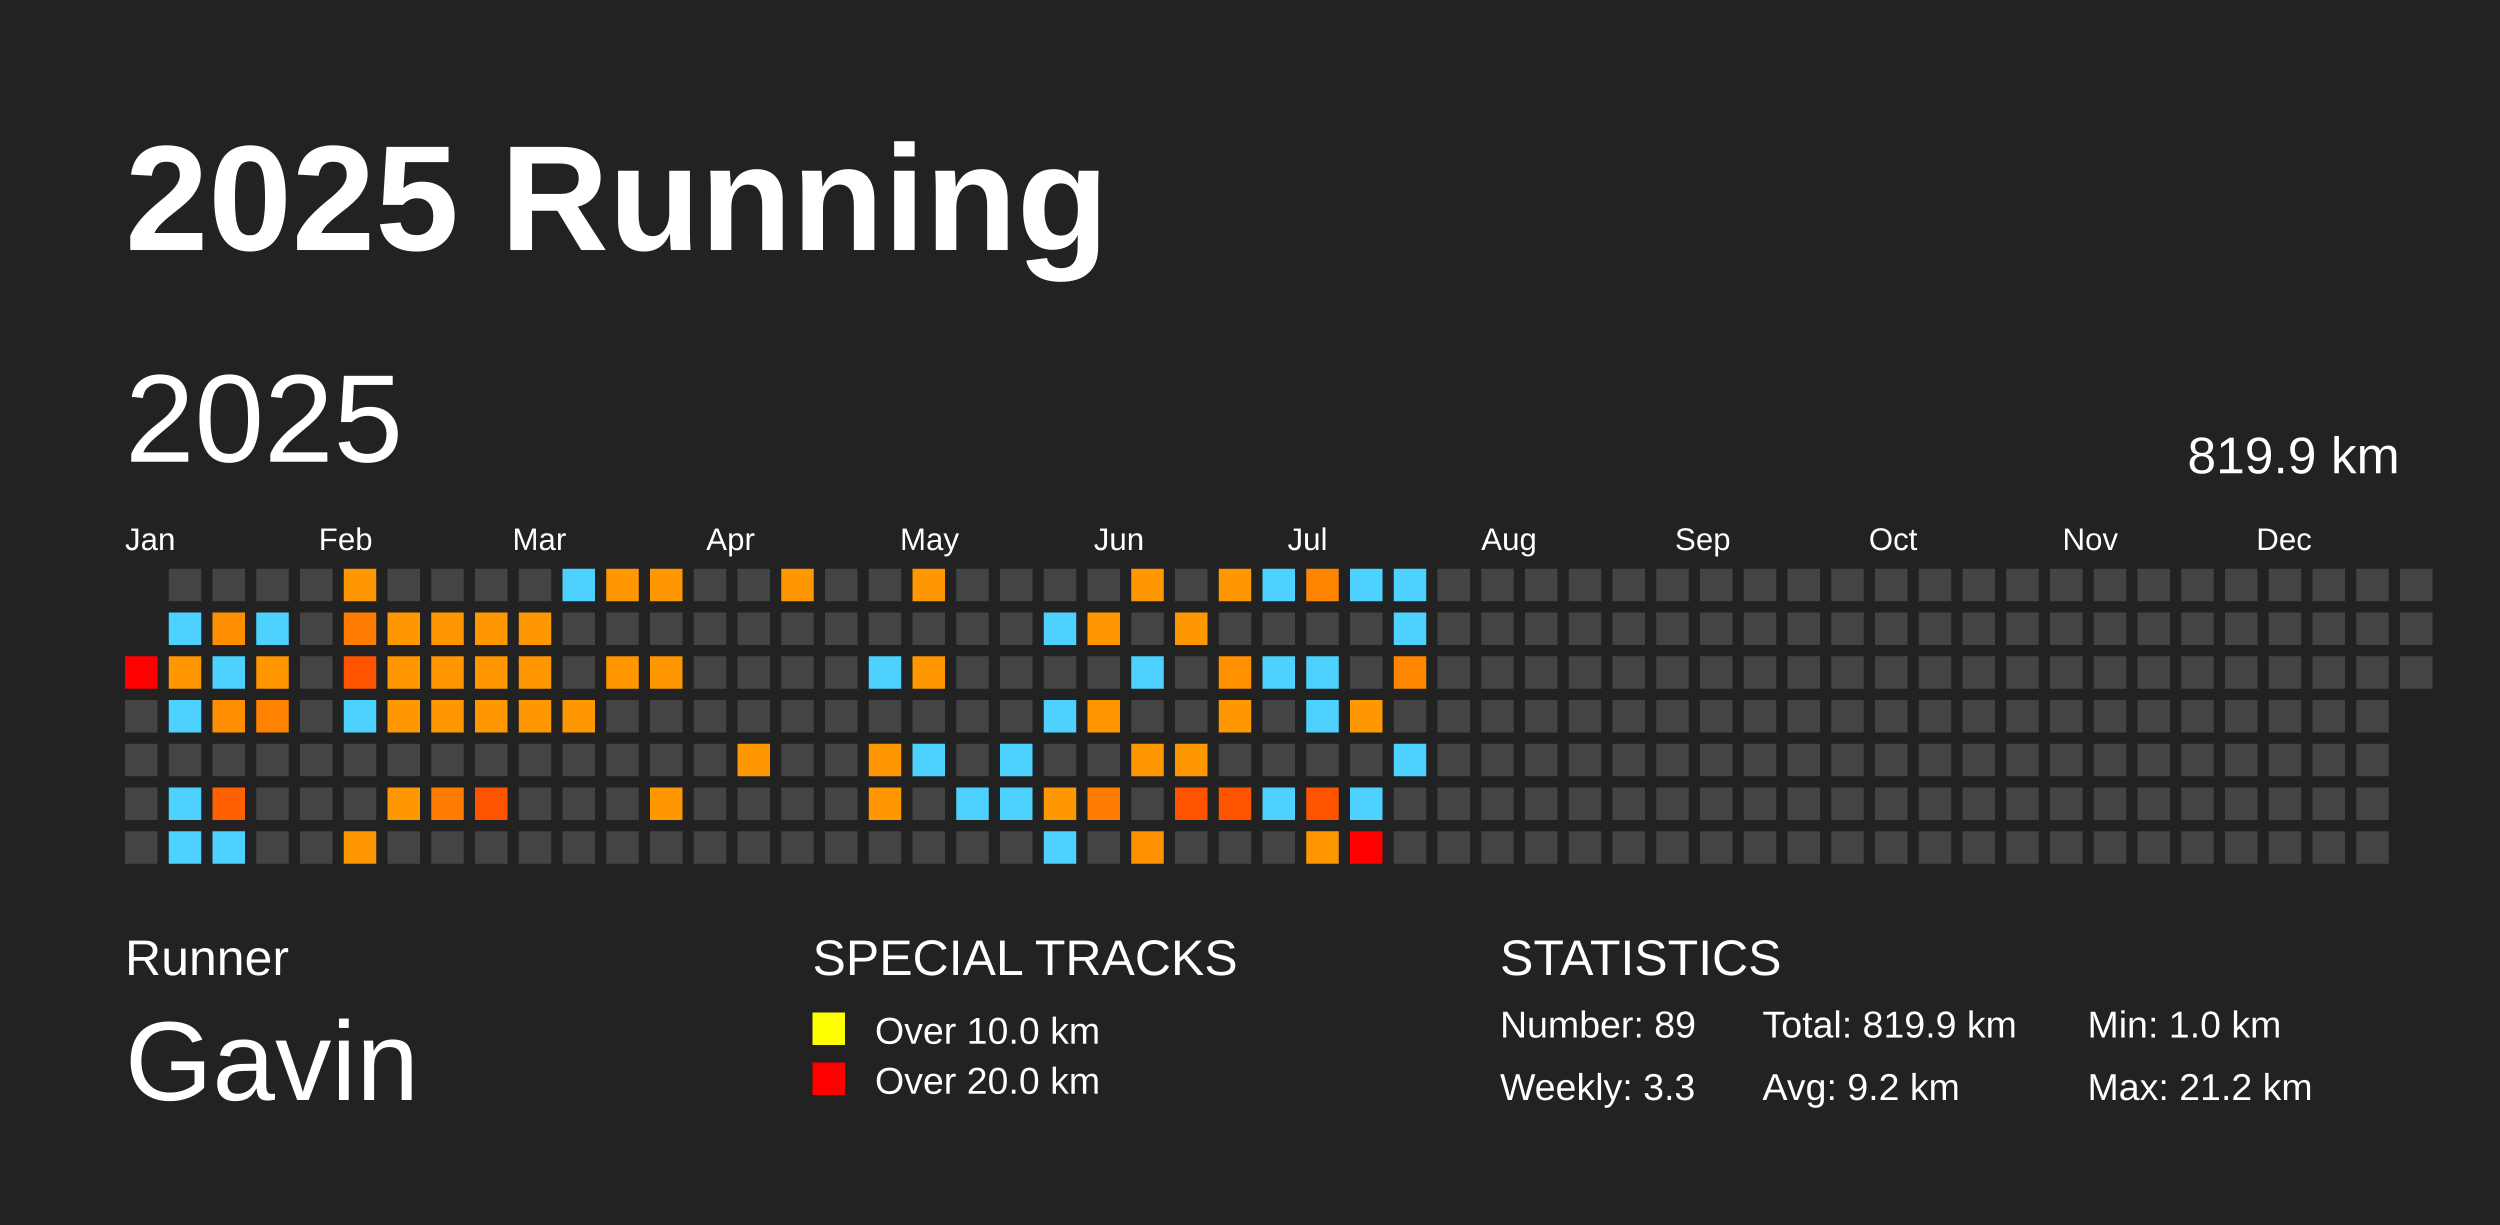
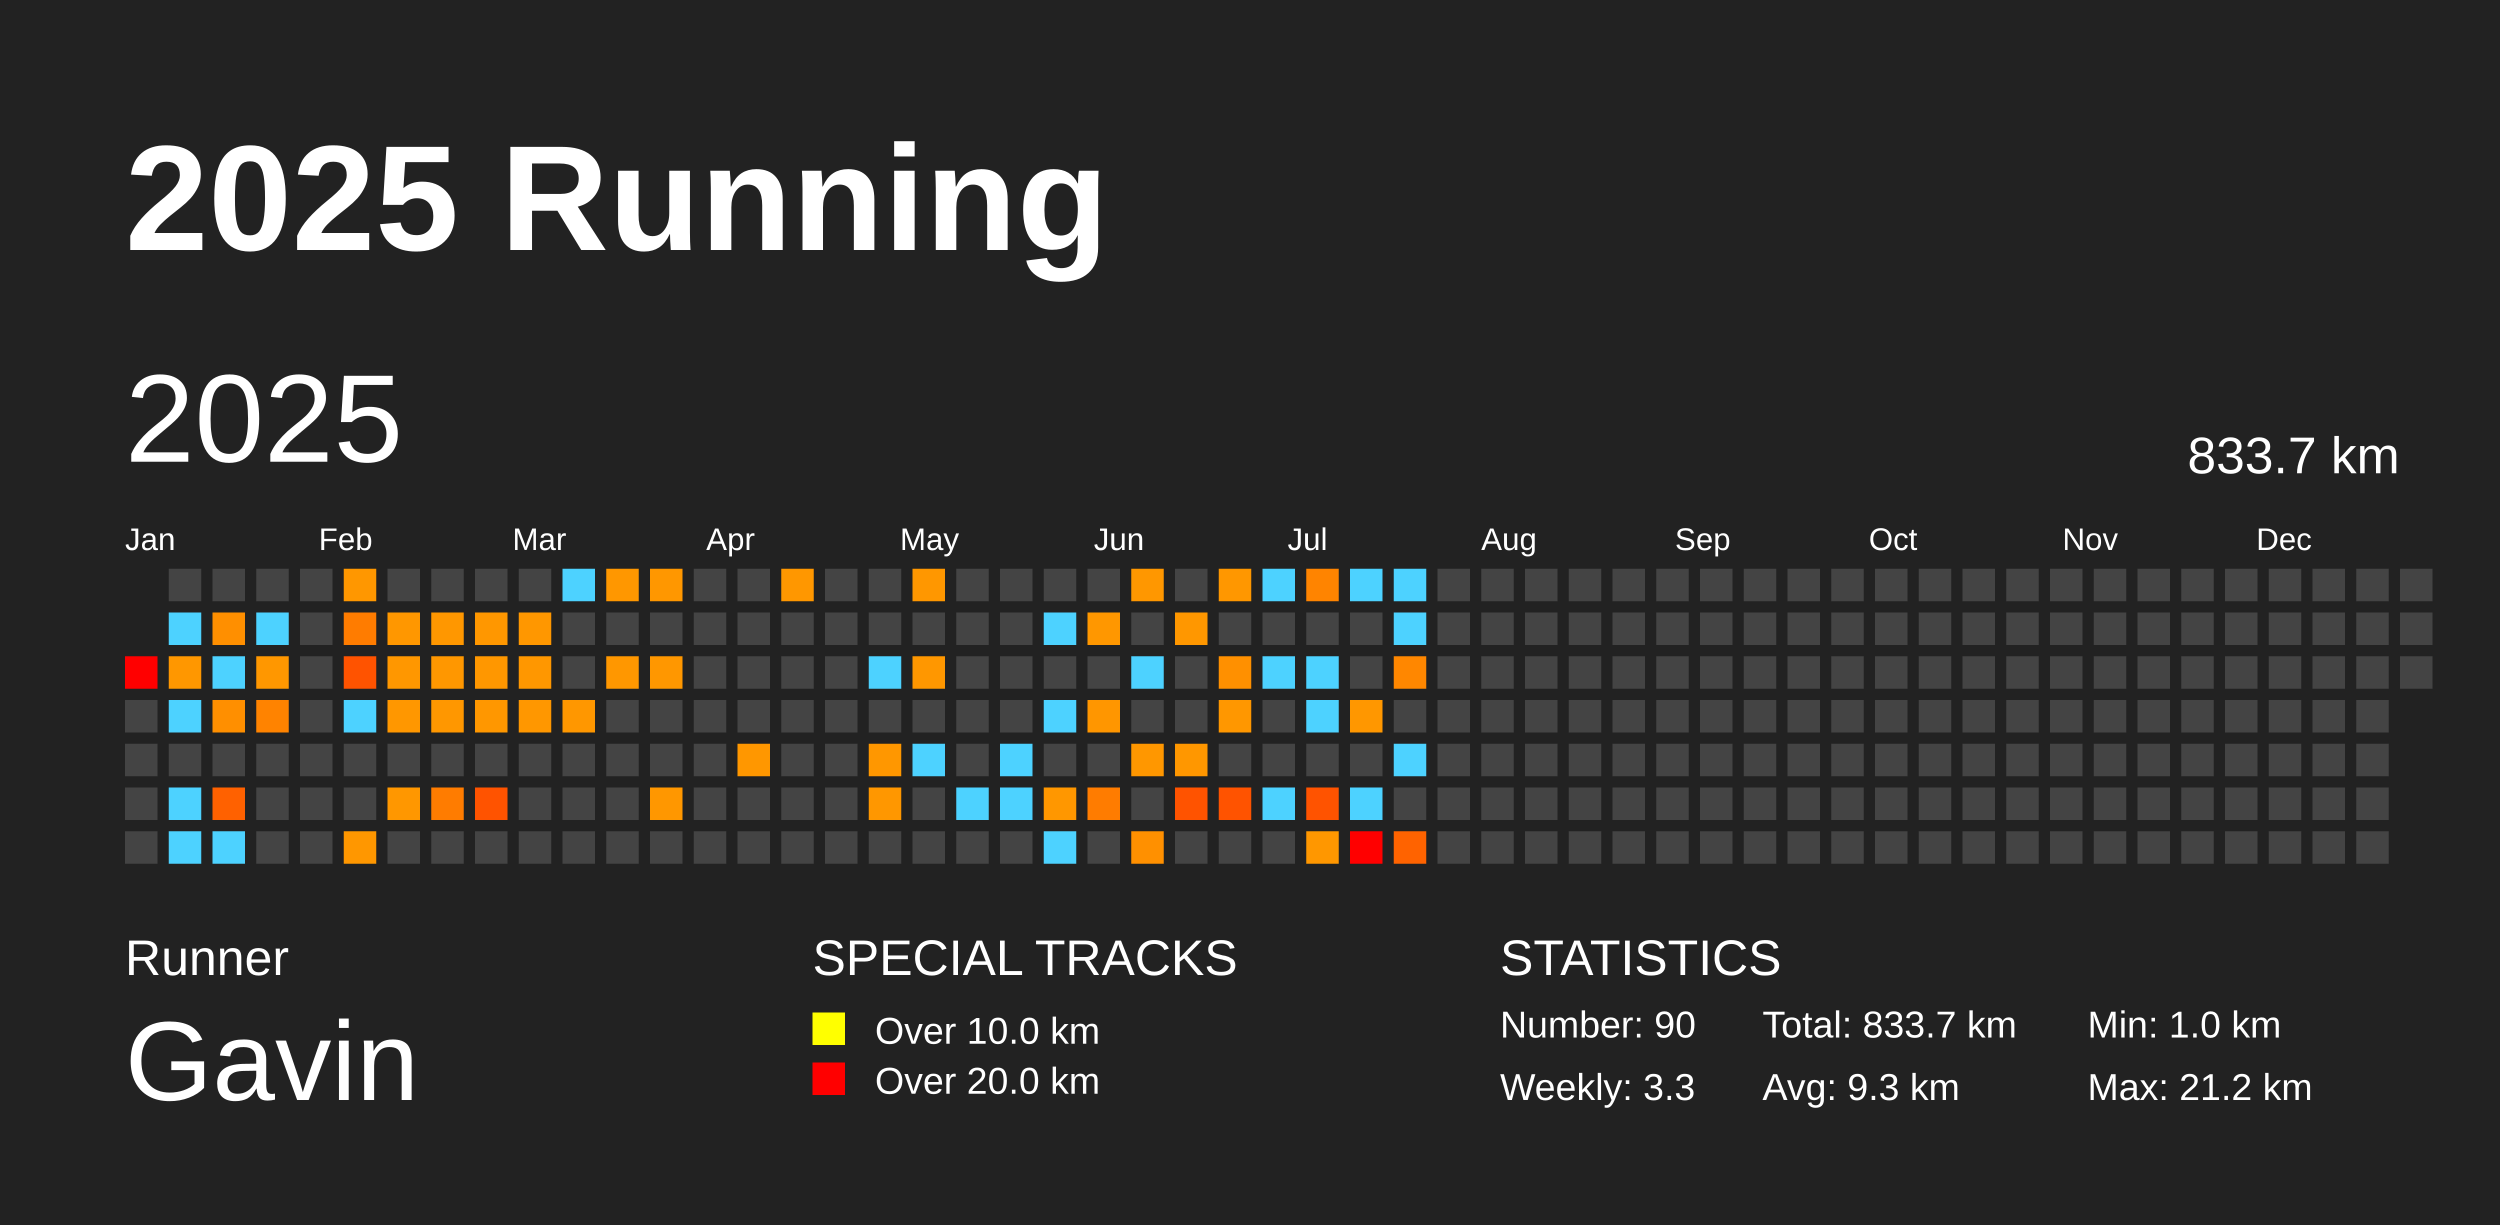
<svg xmlns="http://www.w3.org/2000/svg" baseProfile="full" height="98mm" version="1.1" viewBox="0,0,200,98" width="200mm">
  <defs />
  <rect fill="#222222" height="98" width="200" x="0" y="0" />
  <text fill="#FFFFFF" style="font-size:12px; font-family:Arial; font-weight:bold;" x="10" y="20">2025 Running</text>
  <text fill="#FFFFFF" style="font-size:4px; font-family:Arial" x="10" y="78">Runner</text>
  <text fill="#FFFFFF" style="font-size:9px; font-family:Arial" x="10" y="88">Gavin</text>
  <text fill="#FFFFFF" style="font-size:4px; font-family:Arial" x="65" y="78">SPECIAL TRACKS</text>
  <rect fill="yellow" height="2.6" width="2.6" x="65" y="81" />
  <text fill="#FFFFFF" style="font-size:3px; font-family:Arial" x="70" y="83.5">Over 10.0 km</text>
  <rect fill="red" height="2.6" width="2.6" x="65" y="85" />
  <text fill="#FFFFFF" style="font-size:3px; font-family:Arial" x="70" y="87.5">Over 20.0 km</text>
  <text fill="#FFFFFF" style="font-size:4px; font-family:Arial" x="120" y="78">STATISTICS</text>
-   <text fill="#FFFFFF" style="font-size:3px; font-family:Arial" x="120" y="83">Number: 89</text>
+   <text fill="#FFFFFF" style="font-size:3px; font-family:Arial" x="120" y="83">Number: 90</text>
  <text fill="#FFFFFF" style="font-size:3px; font-family:Arial" x="120" y="88">Weekly: 3.3</text>
-   <text fill="#FFFFFF" style="font-size:3px; font-family:Arial" x="141" y="83">Total: 819.9 km</text>
-   <text fill="#FFFFFF" style="font-size:3px; font-family:Arial" x="141" y="88">Avg: 9.2 km</text>
+   <text fill="#FFFFFF" style="font-size:3px; font-family:Arial" x="141" y="83">Total: 833.7 km</text>
+   <text fill="#FFFFFF" style="font-size:3px; font-family:Arial" x="141" y="88">Avg: 9.3 km</text>
  <text fill="#FFFFFF" style="font-size:3px; font-family:Arial" x="167" y="83">Min: 1.0 km</text>
  <text fill="#FFFFFF" style="font-size:3px; font-family:Arial" x="167" y="88">Max: 21.2 km</text>
  <text dominant-baseline="hanging" fill="#FFFFFF" style="font-size:10.0px; font-family:Arial;" x="10" y="30">2025</text>
-   <text dominant-baseline="hanging" fill="#FFFFFF" style="font-size:4.125px; font-family:Arial;" x="175" y="35">819.9 km</text>
+   <text dominant-baseline="hanging" fill="#FFFFFF" style="font-size:4.125px; font-family:Arial;" x="175" y="35">833.7 km</text>
  <text fill="#FFFFFF" style="font-size:2.5px; font-family:Arial" x="10.0" y="44">Jan</text>
  <text fill="#FFFFFF" style="font-size:2.5px; font-family:Arial" x="25.5" y="44">Feb</text>
  <text fill="#FFFFFF" style="font-size:2.5px; font-family:Arial" x="41.0" y="44">Mar</text>
  <text fill="#FFFFFF" style="font-size:2.5px; font-family:Arial" x="56.5" y="44">Apr</text>
  <text fill="#FFFFFF" style="font-size:2.5px; font-family:Arial" x="72.0" y="44">May</text>
  <text fill="#FFFFFF" style="font-size:2.5px; font-family:Arial" x="87.5" y="44">Jun</text>
  <text fill="#FFFFFF" style="font-size:2.5px; font-family:Arial" x="103.0" y="44">Jul</text>
  <text fill="#FFFFFF" style="font-size:2.5px; font-family:Arial" x="118.5" y="44">Aug</text>
  <text fill="#FFFFFF" style="font-size:2.5px; font-family:Arial" x="134.0" y="44">Sep</text>
  <text fill="#FFFFFF" style="font-size:2.5px; font-family:Arial" x="149.5" y="44">Oct</text>
  <text fill="#FFFFFF" style="font-size:2.5px; font-family:Arial" x="165.0" y="44">Nov</text>
  <text fill="#FFFFFF" style="font-size:2.5px; font-family:Arial" x="180.5" y="44">Dec</text>
  <rect fill="red" height="2.6" width="2.6" x="10.0" y="52.5" />
  <rect fill="#444444" height="2.6" width="2.6" x="10.0" y="56.0" />
  <rect fill="#444444" height="2.6" width="2.6" x="10.0" y="59.5" />
  <rect fill="#444444" height="2.6" width="2.6" x="10.0" y="63.0" />
  <rect fill="#444444" height="2.6" width="2.6" x="10.0" y="66.5" />
  <rect fill="#444444" height="2.6" width="2.6" x="13.5" y="45.5" />
  <rect fill="#4dd2ff" height="2.6" width="2.6" x="13.5" y="49.0" />
  <rect fill="#ff9700" height="2.6" width="2.6" x="13.5" y="52.5" />
  <rect fill="#4dd2ff" height="2.6" width="2.6" x="13.5" y="56.0" />
  <rect fill="#444444" height="2.6" width="2.6" x="13.5" y="59.5" />
  <rect fill="#4dd2ff" height="2.6" width="2.6" x="13.5" y="63.0" />
  <rect fill="#4dd2ff" height="2.6" width="2.6" x="13.5" y="66.5" />
  <rect fill="#444444" height="2.6" width="2.6" x="17.0" y="45.5" />
  <rect fill="#ff8f00" height="2.6" width="2.6" x="17.0" y="49.0" />
  <rect fill="#4dd2ff" height="2.6" width="2.6" x="17.0" y="52.5" />
  <rect fill="#ff8f00" height="2.6" width="2.6" x="17.0" y="56.0" />
  <rect fill="#444444" height="2.6" width="2.6" x="17.0" y="59.5" />
  <rect fill="#ff6100" height="2.6" width="2.6" x="17.0" y="63.0" />
  <rect fill="#4dd2ff" height="2.6" width="2.6" x="17.0" y="66.5" />
  <rect fill="#444444" height="2.6" width="2.6" x="20.5" y="45.5" />
  <rect fill="#4dd2ff" height="2.6" width="2.6" x="20.5" y="49.0" />
  <rect fill="#ff9700" height="2.6" width="2.6" x="20.5" y="52.5" />
  <rect fill="#ff8300" height="2.6" width="2.6" x="20.5" y="56.0" />
  <rect fill="#444444" height="2.6" width="2.6" x="20.5" y="59.5" />
  <rect fill="#444444" height="2.6" width="2.6" x="20.5" y="63.0" />
  <rect fill="#444444" height="2.6" width="2.6" x="20.5" y="66.5" />
  <rect fill="#444444" height="2.6" width="2.6" x="24.0" y="45.5" />
  <rect fill="#444444" height="2.6" width="2.6" x="24.0" y="49.0" />
  <rect fill="#444444" height="2.6" width="2.6" x="24.0" y="52.5" />
  <rect fill="#444444" height="2.6" width="2.6" x="24.0" y="56.0" />
  <rect fill="#444444" height="2.6" width="2.6" x="24.0" y="59.5" />
  <rect fill="#444444" height="2.6" width="2.6" x="24.0" y="63.0" />
  <rect fill="#444444" height="2.6" width="2.6" x="24.0" y="66.5" />
  <rect fill="#ff9700" height="2.6" width="2.6" x="27.5" y="45.5" />
  <rect fill="#ff7c00" height="2.6" width="2.6" x="27.5" y="49.0" />
  <rect fill="#ff5300" height="2.6" width="2.6" x="27.5" y="52.5" />
  <rect fill="#4dd2ff" height="2.6" width="2.6" x="27.5" y="56.0" />
  <rect fill="#444444" height="2.6" width="2.6" x="27.5" y="59.5" />
  <rect fill="#444444" height="2.6" width="2.6" x="27.5" y="63.0" />
  <rect fill="#ff9700" height="2.6" width="2.6" x="27.5" y="66.5" />
  <rect fill="#444444" height="2.6" width="2.6" x="31.0" y="45.5" />
  <rect fill="#ff9700" height="2.6" width="2.6" x="31.0" y="49.0" />
  <rect fill="#ff9700" height="2.6" width="2.6" x="31.0" y="52.5" />
  <rect fill="#ff9700" height="2.6" width="2.6" x="31.0" y="56.0" />
  <rect fill="#444444" height="2.6" width="2.6" x="31.0" y="59.5" />
  <rect fill="#ff9700" height="2.6" width="2.6" x="31.0" y="63.0" />
  <rect fill="#444444" height="2.6" width="2.6" x="31.0" y="66.5" />
  <rect fill="#444444" height="2.6" width="2.6" x="34.5" y="45.5" />
  <rect fill="#ff9700" height="2.6" width="2.6" x="34.5" y="49.0" />
  <rect fill="#ff9700" height="2.6" width="2.6" x="34.5" y="52.5" />
  <rect fill="#ff9700" height="2.6" width="2.6" x="34.5" y="56.0" />
  <rect fill="#444444" height="2.6" width="2.6" x="34.5" y="59.5" />
  <rect fill="#ff7c00" height="2.6" width="2.6" x="34.5" y="63.0" />
  <rect fill="#444444" height="2.6" width="2.6" x="34.5" y="66.5" />
  <rect fill="#444444" height="2.6" width="2.6" x="38.0" y="45.5" />
  <rect fill="#ff9700" height="2.6" width="2.6" x="38.0" y="49.0" />
  <rect fill="#ff9700" height="2.6" width="2.6" x="38.0" y="52.5" />
  <rect fill="#ff9700" height="2.6" width="2.6" x="38.0" y="56.0" />
  <rect fill="#444444" height="2.6" width="2.6" x="38.0" y="59.5" />
  <rect fill="#ff5300" height="2.6" width="2.6" x="38.0" y="63.0" />
  <rect fill="#444444" height="2.6" width="2.6" x="38.0" y="66.5" />
  <rect fill="#444444" height="2.6" width="2.6" x="41.5" y="45.5" />
  <rect fill="#ff9700" height="2.6" width="2.6" x="41.5" y="49.0" />
  <rect fill="#ff9700" height="2.6" width="2.6" x="41.5" y="52.5" />
  <rect fill="#ff9700" height="2.6" width="2.6" x="41.5" y="56.0" />
  <rect fill="#444444" height="2.6" width="2.6" x="41.5" y="59.5" />
  <rect fill="#444444" height="2.6" width="2.6" x="41.5" y="63.0" />
  <rect fill="#444444" height="2.6" width="2.6" x="41.5" y="66.5" />
  <rect fill="#4dd2ff" height="2.6" width="2.6" x="45.0" y="45.5" />
  <rect fill="#444444" height="2.6" width="2.6" x="45.0" y="49.0" />
  <rect fill="#444444" height="2.6" width="2.6" x="45.0" y="52.5" />
  <rect fill="#ff9700" height="2.6" width="2.6" x="45.0" y="56.0" />
  <rect fill="#444444" height="2.6" width="2.6" x="45.0" y="59.5" />
  <rect fill="#444444" height="2.6" width="2.6" x="45.0" y="63.0" />
  <rect fill="#444444" height="2.6" width="2.6" x="45.0" y="66.5" />
  <rect fill="#ff9700" height="2.6" width="2.6" x="48.5" y="45.5" />
  <rect fill="#444444" height="2.6" width="2.6" x="48.5" y="49.0" />
  <rect fill="#ff9700" height="2.6" width="2.6" x="48.5" y="52.5" />
  <rect fill="#444444" height="2.6" width="2.6" x="48.5" y="56.0" />
  <rect fill="#444444" height="2.6" width="2.6" x="48.5" y="59.5" />
  <rect fill="#444444" height="2.6" width="2.6" x="48.5" y="63.0" />
  <rect fill="#444444" height="2.6" width="2.6" x="48.5" y="66.5" />
  <rect fill="#ff9700" height="2.6" width="2.6" x="52.0" y="45.5" />
  <rect fill="#444444" height="2.6" width="2.6" x="52.0" y="49.0" />
  <rect fill="#ff9700" height="2.6" width="2.6" x="52.0" y="52.5" />
  <rect fill="#444444" height="2.6" width="2.6" x="52.0" y="56.0" />
  <rect fill="#444444" height="2.6" width="2.6" x="52.0" y="59.5" />
  <rect fill="#ff9700" height="2.6" width="2.6" x="52.0" y="63.0" />
  <rect fill="#444444" height="2.6" width="2.6" x="52.0" y="66.5" />
  <rect fill="#444444" height="2.6" width="2.6" x="55.5" y="45.5" />
  <rect fill="#444444" height="2.6" width="2.6" x="55.5" y="49.0" />
  <rect fill="#444444" height="2.6" width="2.6" x="55.5" y="52.5" />
  <rect fill="#444444" height="2.6" width="2.6" x="55.5" y="56.0" />
  <rect fill="#444444" height="2.6" width="2.6" x="55.5" y="59.5" />
  <rect fill="#444444" height="2.6" width="2.6" x="55.5" y="63.0" />
  <rect fill="#444444" height="2.6" width="2.6" x="55.5" y="66.5" />
  <rect fill="#444444" height="2.6" width="2.6" x="59.0" y="45.5" />
  <rect fill="#444444" height="2.6" width="2.6" x="59.0" y="49.0" />
  <rect fill="#444444" height="2.6" width="2.6" x="59.0" y="52.5" />
  <rect fill="#444444" height="2.6" width="2.6" x="59.0" y="56.0" />
  <rect fill="#ff9700" height="2.6" width="2.6" x="59.0" y="59.5" />
  <rect fill="#444444" height="2.6" width="2.6" x="59.0" y="63.0" />
  <rect fill="#444444" height="2.6" width="2.6" x="59.0" y="66.5" />
  <rect fill="#ff9700" height="2.6" width="2.6" x="62.5" y="45.5" />
  <rect fill="#444444" height="2.6" width="2.6" x="62.5" y="49.0" />
  <rect fill="#444444" height="2.6" width="2.6" x="62.5" y="52.5" />
  <rect fill="#444444" height="2.6" width="2.6" x="62.5" y="56.0" />
  <rect fill="#444444" height="2.6" width="2.6" x="62.5" y="59.5" />
  <rect fill="#444444" height="2.6" width="2.6" x="62.5" y="63.0" />
  <rect fill="#444444" height="2.6" width="2.6" x="62.5" y="66.5" />
  <rect fill="#444444" height="2.6" width="2.6" x="66.0" y="45.5" />
  <rect fill="#444444" height="2.6" width="2.6" x="66.0" y="49.0" />
  <rect fill="#444444" height="2.6" width="2.6" x="66.0" y="52.5" />
  <rect fill="#444444" height="2.6" width="2.6" x="66.0" y="56.0" />
  <rect fill="#444444" height="2.6" width="2.6" x="66.0" y="59.5" />
  <rect fill="#444444" height="2.6" width="2.6" x="66.0" y="63.0" />
  <rect fill="#444444" height="2.6" width="2.6" x="66.0" y="66.5" />
  <rect fill="#444444" height="2.6" width="2.6" x="69.5" y="45.5" />
  <rect fill="#444444" height="2.6" width="2.6" x="69.5" y="49.0" />
  <rect fill="#4dd2ff" height="2.6" width="2.6" x="69.5" y="52.5" />
  <rect fill="#444444" height="2.6" width="2.6" x="69.5" y="56.0" />
  <rect fill="#ff9700" height="2.6" width="2.6" x="69.5" y="59.5" />
  <rect fill="#ff9700" height="2.6" width="2.6" x="69.5" y="63.0" />
  <rect fill="#444444" height="2.6" width="2.6" x="69.5" y="66.5" />
  <rect fill="#ff9700" height="2.6" width="2.6" x="73.0" y="45.5" />
  <rect fill="#444444" height="2.6" width="2.6" x="73.0" y="49.0" />
  <rect fill="#ff9700" height="2.6" width="2.6" x="73.0" y="52.5" />
  <rect fill="#444444" height="2.6" width="2.6" x="73.0" y="56.0" />
  <rect fill="#4dd2ff" height="2.6" width="2.6" x="73.0" y="59.5" />
  <rect fill="#444444" height="2.6" width="2.6" x="73.0" y="63.0" />
  <rect fill="#444444" height="2.6" width="2.6" x="73.0" y="66.5" />
  <rect fill="#444444" height="2.6" width="2.6" x="76.5" y="45.5" />
  <rect fill="#444444" height="2.6" width="2.6" x="76.5" y="49.0" />
  <rect fill="#444444" height="2.6" width="2.6" x="76.5" y="52.5" />
  <rect fill="#444444" height="2.6" width="2.6" x="76.5" y="56.0" />
  <rect fill="#444444" height="2.6" width="2.6" x="76.5" y="59.5" />
  <rect fill="#4dd2ff" height="2.6" width="2.6" x="76.5" y="63.0" />
  <rect fill="#444444" height="2.6" width="2.6" x="76.5" y="66.5" />
  <rect fill="#444444" height="2.6" width="2.6" x="80.0" y="45.5" />
  <rect fill="#444444" height="2.6" width="2.6" x="80.0" y="49.0" />
  <rect fill="#444444" height="2.6" width="2.6" x="80.0" y="52.5" />
  <rect fill="#444444" height="2.6" width="2.6" x="80.0" y="56.0" />
  <rect fill="#4dd2ff" height="2.6" width="2.6" x="80.0" y="59.5" />
  <rect fill="#4dd2ff" height="2.6" width="2.6" x="80.0" y="63.0" />
  <rect fill="#444444" height="2.6" width="2.6" x="80.0" y="66.5" />
  <rect fill="#444444" height="2.6" width="2.6" x="83.5" y="45.5" />
  <rect fill="#4dd2ff" height="2.6" width="2.6" x="83.5" y="49.0" />
  <rect fill="#444444" height="2.6" width="2.6" x="83.5" y="52.5" />
  <rect fill="#4dd2ff" height="2.6" width="2.6" x="83.5" y="56.0" />
  <rect fill="#444444" height="2.6" width="2.6" x="83.5" y="59.5" />
  <rect fill="#ff9700" height="2.6" width="2.6" x="83.5" y="63.0" />
  <rect fill="#4dd2ff" height="2.6" width="2.6" x="83.5" y="66.5" />
  <rect fill="#444444" height="2.6" width="2.6" x="87.0" y="45.5" />
  <rect fill="#ff9700" height="2.6" width="2.6" x="87.0" y="49.0" />
  <rect fill="#444444" height="2.6" width="2.6" x="87.0" y="52.5" />
  <rect fill="#ff9600" height="2.6" width="2.6" x="87.0" y="56.0" />
  <rect fill="#444444" height="2.6" width="2.6" x="87.0" y="59.5" />
  <rect fill="#ff7c00" height="2.6" width="2.6" x="87.0" y="63.0" />
  <rect fill="#444444" height="2.6" width="2.6" x="87.0" y="66.5" />
  <rect fill="#ff9700" height="2.6" width="2.6" x="90.5" y="45.5" />
  <rect fill="#444444" height="2.6" width="2.6" x="90.5" y="49.0" />
  <rect fill="#4dd2ff" height="2.6" width="2.6" x="90.5" y="52.5" />
  <rect fill="#444444" height="2.6" width="2.6" x="90.5" y="56.0" />
  <rect fill="#ff9700" height="2.6" width="2.6" x="90.5" y="59.5" />
  <rect fill="#444444" height="2.6" width="2.6" x="90.5" y="63.0" />
  <rect fill="#ff9000" height="2.6" width="2.6" x="90.5" y="66.5" />
  <rect fill="#444444" height="2.6" width="2.6" x="94.0" y="45.5" />
  <rect fill="#ff9700" height="2.6" width="2.6" x="94.0" y="49.0" />
  <rect fill="#444444" height="2.6" width="2.6" x="94.0" y="52.5" />
  <rect fill="#444444" height="2.6" width="2.6" x="94.0" y="56.0" />
  <rect fill="#ff9700" height="2.6" width="2.6" x="94.0" y="59.5" />
  <rect fill="#ff5300" height="2.6" width="2.6" x="94.0" y="63.0" />
  <rect fill="#444444" height="2.6" width="2.6" x="94.0" y="66.5" />
  <rect fill="#ff9700" height="2.6" width="2.6" x="97.5" y="45.5" />
  <rect fill="#444444" height="2.6" width="2.6" x="97.5" y="49.0" />
  <rect fill="#ff9000" height="2.6" width="2.6" x="97.5" y="52.5" />
  <rect fill="#ff9700" height="2.6" width="2.6" x="97.5" y="56.0" />
  <rect fill="#444444" height="2.6" width="2.6" x="97.5" y="59.5" />
  <rect fill="#ff5300" height="2.6" width="2.6" x="97.5" y="63.0" />
  <rect fill="#444444" height="2.6" width="2.6" x="97.5" y="66.5" />
  <rect fill="#4dd2ff" height="2.6" width="2.6" x="101.0" y="45.5" />
  <rect fill="#444444" height="2.6" width="2.6" x="101.0" y="49.0" />
  <rect fill="#4dd2ff" height="2.6" width="2.6" x="101.0" y="52.5" />
  <rect fill="#444444" height="2.6" width="2.6" x="101.0" y="56.0" />
  <rect fill="#444444" height="2.6" width="2.6" x="101.0" y="59.5" />
  <rect fill="#4dd2ff" height="2.6" width="2.6" x="101.0" y="63.0" />
  <rect fill="#444444" height="2.6" width="2.6" x="101.0" y="66.5" />
  <rect fill="#ff8400" height="2.6" width="2.6" x="104.5" y="45.5" />
  <rect fill="#444444" height="2.6" width="2.6" x="104.5" y="49.0" />
  <rect fill="#4dd2ff" height="2.6" width="2.6" x="104.5" y="52.5" />
  <rect fill="#4dd2ff" height="2.6" width="2.6" x="104.5" y="56.0" />
  <rect fill="#444444" height="2.6" width="2.6" x="104.5" y="59.5" />
  <rect fill="#ff5300" height="2.6" width="2.6" x="104.5" y="63.0" />
  <rect fill="#ff9700" height="2.6" width="2.6" x="104.5" y="66.5" />
  <rect fill="#4dd2ff" height="2.6" width="2.6" x="108.0" y="45.5" />
  <rect fill="#444444" height="2.6" width="2.6" x="108.0" y="49.0" />
  <rect fill="#444444" height="2.6" width="2.6" x="108.0" y="52.5" />
  <rect fill="#ff9700" height="2.6" width="2.6" x="108.0" y="56.0" />
  <rect fill="#444444" height="2.6" width="2.6" x="108.0" y="59.5" />
  <rect fill="#4dd2ff" height="2.6" width="2.6" x="108.0" y="63.0" />
  <rect fill="red" height="2.6" width="2.6" x="108.0" y="66.5" />
  <rect fill="#4dd2ff" height="2.6" width="2.6" x="111.5" y="45.5" />
  <rect fill="#4dd2ff" height="2.6" width="2.6" x="111.5" y="49.0" />
  <rect fill="#ff8700" height="2.6" width="2.6" x="111.5" y="52.5" />
  <rect fill="#444444" height="2.6" width="2.6" x="111.5" y="56.0" />
  <rect fill="#4dd2ff" height="2.6" width="2.6" x="111.5" y="59.5" />
  <rect fill="#444444" height="2.6" width="2.6" x="111.5" y="63.0" />
-   <rect fill="#444444" height="2.6" width="2.6" x="111.5" y="66.5" />
+   <rect fill="#ff6300" height="2.6" width="2.6" x="111.5" y="66.5" />
  <rect fill="#444444" height="2.6" width="2.6" x="115.0" y="45.5" />
  <rect fill="#444444" height="2.6" width="2.6" x="115.0" y="49.0" />
  <rect fill="#444444" height="2.6" width="2.6" x="115.0" y="52.5" />
  <rect fill="#444444" height="2.6" width="2.6" x="115.0" y="56.0" />
  <rect fill="#444444" height="2.6" width="2.6" x="115.0" y="59.5" />
  <rect fill="#444444" height="2.6" width="2.6" x="115.0" y="63.0" />
  <rect fill="#444444" height="2.6" width="2.6" x="115.0" y="66.5" />
  <rect fill="#444444" height="2.6" width="2.6" x="118.5" y="45.5" />
  <rect fill="#444444" height="2.6" width="2.6" x="118.5" y="49.0" />
  <rect fill="#444444" height="2.6" width="2.6" x="118.5" y="52.5" />
  <rect fill="#444444" height="2.6" width="2.6" x="118.5" y="56.0" />
  <rect fill="#444444" height="2.6" width="2.6" x="118.5" y="59.5" />
  <rect fill="#444444" height="2.6" width="2.6" x="118.5" y="63.0" />
  <rect fill="#444444" height="2.6" width="2.6" x="118.5" y="66.5" />
  <rect fill="#444444" height="2.6" width="2.6" x="122.0" y="45.5" />
  <rect fill="#444444" height="2.6" width="2.6" x="122.0" y="49.0" />
  <rect fill="#444444" height="2.6" width="2.6" x="122.0" y="52.5" />
  <rect fill="#444444" height="2.6" width="2.6" x="122.0" y="56.0" />
  <rect fill="#444444" height="2.6" width="2.6" x="122.0" y="59.5" />
  <rect fill="#444444" height="2.6" width="2.6" x="122.0" y="63.0" />
  <rect fill="#444444" height="2.6" width="2.6" x="122.0" y="66.5" />
  <rect fill="#444444" height="2.6" width="2.6" x="125.5" y="45.5" />
  <rect fill="#444444" height="2.6" width="2.6" x="125.5" y="49.0" />
  <rect fill="#444444" height="2.6" width="2.6" x="125.5" y="52.5" />
  <rect fill="#444444" height="2.6" width="2.6" x="125.5" y="56.0" />
  <rect fill="#444444" height="2.6" width="2.6" x="125.5" y="59.5" />
  <rect fill="#444444" height="2.6" width="2.6" x="125.5" y="63.0" />
  <rect fill="#444444" height="2.6" width="2.6" x="125.5" y="66.5" />
  <rect fill="#444444" height="2.6" width="2.6" x="129.0" y="45.5" />
  <rect fill="#444444" height="2.6" width="2.6" x="129.0" y="49.0" />
  <rect fill="#444444" height="2.6" width="2.6" x="129.0" y="52.5" />
  <rect fill="#444444" height="2.6" width="2.6" x="129.0" y="56.0" />
  <rect fill="#444444" height="2.6" width="2.6" x="129.0" y="59.5" />
  <rect fill="#444444" height="2.6" width="2.6" x="129.0" y="63.0" />
  <rect fill="#444444" height="2.6" width="2.6" x="129.0" y="66.5" />
  <rect fill="#444444" height="2.6" width="2.6" x="132.5" y="45.5" />
  <rect fill="#444444" height="2.6" width="2.6" x="132.5" y="49.0" />
  <rect fill="#444444" height="2.6" width="2.6" x="132.5" y="52.5" />
  <rect fill="#444444" height="2.6" width="2.6" x="132.5" y="56.0" />
  <rect fill="#444444" height="2.6" width="2.6" x="132.5" y="59.5" />
  <rect fill="#444444" height="2.6" width="2.6" x="132.5" y="63.0" />
  <rect fill="#444444" height="2.6" width="2.6" x="132.5" y="66.5" />
  <rect fill="#444444" height="2.6" width="2.6" x="136.0" y="45.5" />
  <rect fill="#444444" height="2.6" width="2.6" x="136.0" y="49.0" />
  <rect fill="#444444" height="2.6" width="2.6" x="136.0" y="52.5" />
  <rect fill="#444444" height="2.6" width="2.6" x="136.0" y="56.0" />
  <rect fill="#444444" height="2.6" width="2.6" x="136.0" y="59.5" />
  <rect fill="#444444" height="2.6" width="2.6" x="136.0" y="63.0" />
  <rect fill="#444444" height="2.6" width="2.6" x="136.0" y="66.5" />
  <rect fill="#444444" height="2.6" width="2.6" x="139.5" y="45.5" />
  <rect fill="#444444" height="2.6" width="2.6" x="139.5" y="49.0" />
  <rect fill="#444444" height="2.6" width="2.6" x="139.5" y="52.5" />
  <rect fill="#444444" height="2.6" width="2.6" x="139.5" y="56.0" />
  <rect fill="#444444" height="2.6" width="2.6" x="139.5" y="59.5" />
  <rect fill="#444444" height="2.6" width="2.6" x="139.5" y="63.0" />
  <rect fill="#444444" height="2.6" width="2.6" x="139.5" y="66.5" />
  <rect fill="#444444" height="2.6" width="2.6" x="143.0" y="45.5" />
  <rect fill="#444444" height="2.6" width="2.6" x="143.0" y="49.0" />
  <rect fill="#444444" height="2.6" width="2.6" x="143.0" y="52.5" />
  <rect fill="#444444" height="2.6" width="2.6" x="143.0" y="56.0" />
  <rect fill="#444444" height="2.6" width="2.6" x="143.0" y="59.5" />
  <rect fill="#444444" height="2.6" width="2.6" x="143.0" y="63.0" />
  <rect fill="#444444" height="2.6" width="2.6" x="143.0" y="66.5" />
  <rect fill="#444444" height="2.6" width="2.6" x="146.5" y="45.5" />
  <rect fill="#444444" height="2.6" width="2.6" x="146.5" y="49.0" />
  <rect fill="#444444" height="2.6" width="2.6" x="146.5" y="52.5" />
  <rect fill="#444444" height="2.6" width="2.6" x="146.5" y="56.0" />
  <rect fill="#444444" height="2.6" width="2.6" x="146.5" y="59.5" />
  <rect fill="#444444" height="2.6" width="2.6" x="146.5" y="63.0" />
  <rect fill="#444444" height="2.6" width="2.6" x="146.5" y="66.5" />
  <rect fill="#444444" height="2.6" width="2.6" x="150.0" y="45.5" />
  <rect fill="#444444" height="2.6" width="2.6" x="150.0" y="49.0" />
  <rect fill="#444444" height="2.6" width="2.6" x="150.0" y="52.5" />
  <rect fill="#444444" height="2.6" width="2.6" x="150.0" y="56.0" />
  <rect fill="#444444" height="2.6" width="2.6" x="150.0" y="59.5" />
  <rect fill="#444444" height="2.6" width="2.6" x="150.0" y="63.0" />
  <rect fill="#444444" height="2.6" width="2.6" x="150.0" y="66.5" />
  <rect fill="#444444" height="2.6" width="2.6" x="153.5" y="45.5" />
  <rect fill="#444444" height="2.6" width="2.6" x="153.5" y="49.0" />
  <rect fill="#444444" height="2.6" width="2.6" x="153.5" y="52.5" />
  <rect fill="#444444" height="2.6" width="2.6" x="153.5" y="56.0" />
  <rect fill="#444444" height="2.6" width="2.6" x="153.5" y="59.5" />
  <rect fill="#444444" height="2.6" width="2.6" x="153.5" y="63.0" />
  <rect fill="#444444" height="2.6" width="2.6" x="153.5" y="66.5" />
  <rect fill="#444444" height="2.6" width="2.6" x="157.0" y="45.5" />
  <rect fill="#444444" height="2.6" width="2.6" x="157.0" y="49.0" />
  <rect fill="#444444" height="2.6" width="2.6" x="157.0" y="52.5" />
  <rect fill="#444444" height="2.6" width="2.6" x="157.0" y="56.0" />
  <rect fill="#444444" height="2.6" width="2.6" x="157.0" y="59.5" />
  <rect fill="#444444" height="2.6" width="2.6" x="157.0" y="63.0" />
  <rect fill="#444444" height="2.6" width="2.6" x="157.0" y="66.5" />
  <rect fill="#444444" height="2.6" width="2.6" x="160.5" y="45.5" />
  <rect fill="#444444" height="2.6" width="2.6" x="160.5" y="49.0" />
  <rect fill="#444444" height="2.6" width="2.6" x="160.5" y="52.5" />
  <rect fill="#444444" height="2.6" width="2.6" x="160.5" y="56.0" />
  <rect fill="#444444" height="2.6" width="2.6" x="160.5" y="59.5" />
  <rect fill="#444444" height="2.6" width="2.6" x="160.5" y="63.0" />
  <rect fill="#444444" height="2.6" width="2.6" x="160.5" y="66.5" />
  <rect fill="#444444" height="2.6" width="2.6" x="164.0" y="45.5" />
  <rect fill="#444444" height="2.6" width="2.6" x="164.0" y="49.0" />
  <rect fill="#444444" height="2.6" width="2.6" x="164.0" y="52.5" />
  <rect fill="#444444" height="2.6" width="2.6" x="164.0" y="56.0" />
  <rect fill="#444444" height="2.6" width="2.6" x="164.0" y="59.5" />
  <rect fill="#444444" height="2.6" width="2.6" x="164.0" y="63.0" />
  <rect fill="#444444" height="2.6" width="2.6" x="164.0" y="66.5" />
  <rect fill="#444444" height="2.6" width="2.6" x="167.5" y="45.5" />
  <rect fill="#444444" height="2.6" width="2.6" x="167.5" y="49.0" />
  <rect fill="#444444" height="2.6" width="2.6" x="167.5" y="52.5" />
  <rect fill="#444444" height="2.6" width="2.6" x="167.5" y="56.0" />
  <rect fill="#444444" height="2.6" width="2.6" x="167.5" y="59.5" />
  <rect fill="#444444" height="2.6" width="2.6" x="167.5" y="63.0" />
  <rect fill="#444444" height="2.6" width="2.6" x="167.5" y="66.5" />
  <rect fill="#444444" height="2.6" width="2.6" x="171.0" y="45.5" />
  <rect fill="#444444" height="2.6" width="2.6" x="171.0" y="49.0" />
  <rect fill="#444444" height="2.6" width="2.6" x="171.0" y="52.5" />
  <rect fill="#444444" height="2.6" width="2.6" x="171.0" y="56.0" />
  <rect fill="#444444" height="2.6" width="2.6" x="171.0" y="59.5" />
  <rect fill="#444444" height="2.6" width="2.6" x="171.0" y="63.0" />
  <rect fill="#444444" height="2.6" width="2.6" x="171.0" y="66.5" />
  <rect fill="#444444" height="2.6" width="2.6" x="174.5" y="45.5" />
  <rect fill="#444444" height="2.6" width="2.6" x="174.5" y="49.0" />
  <rect fill="#444444" height="2.6" width="2.6" x="174.5" y="52.5" />
  <rect fill="#444444" height="2.6" width="2.6" x="174.5" y="56.0" />
  <rect fill="#444444" height="2.6" width="2.6" x="174.5" y="59.5" />
  <rect fill="#444444" height="2.6" width="2.6" x="174.5" y="63.0" />
  <rect fill="#444444" height="2.6" width="2.6" x="174.5" y="66.5" />
  <rect fill="#444444" height="2.6" width="2.6" x="178.0" y="45.5" />
  <rect fill="#444444" height="2.6" width="2.6" x="178.0" y="49.0" />
  <rect fill="#444444" height="2.6" width="2.6" x="178.0" y="52.5" />
  <rect fill="#444444" height="2.6" width="2.6" x="178.0" y="56.0" />
  <rect fill="#444444" height="2.6" width="2.6" x="178.0" y="59.5" />
  <rect fill="#444444" height="2.6" width="2.6" x="178.0" y="63.0" />
  <rect fill="#444444" height="2.6" width="2.6" x="178.0" y="66.5" />
  <rect fill="#444444" height="2.6" width="2.6" x="181.5" y="45.5" />
  <rect fill="#444444" height="2.6" width="2.6" x="181.5" y="49.0" />
  <rect fill="#444444" height="2.6" width="2.6" x="181.5" y="52.5" />
  <rect fill="#444444" height="2.6" width="2.6" x="181.5" y="56.0" />
  <rect fill="#444444" height="2.6" width="2.6" x="181.5" y="59.5" />
  <rect fill="#444444" height="2.6" width="2.6" x="181.5" y="63.0" />
  <rect fill="#444444" height="2.6" width="2.6" x="181.5" y="66.5" />
  <rect fill="#444444" height="2.6" width="2.6" x="185.0" y="45.5" />
  <rect fill="#444444" height="2.6" width="2.6" x="185.0" y="49.0" />
  <rect fill="#444444" height="2.6" width="2.6" x="185.0" y="52.5" />
  <rect fill="#444444" height="2.6" width="2.6" x="185.0" y="56.0" />
  <rect fill="#444444" height="2.6" width="2.6" x="185.0" y="59.5" />
  <rect fill="#444444" height="2.6" width="2.6" x="185.0" y="63.0" />
  <rect fill="#444444" height="2.6" width="2.6" x="185.0" y="66.5" />
  <rect fill="#444444" height="2.6" width="2.6" x="188.5" y="45.5" />
  <rect fill="#444444" height="2.6" width="2.6" x="188.5" y="49.0" />
  <rect fill="#444444" height="2.6" width="2.6" x="188.5" y="52.5" />
  <rect fill="#444444" height="2.6" width="2.6" x="188.5" y="56.0" />
  <rect fill="#444444" height="2.6" width="2.6" x="188.5" y="59.5" />
  <rect fill="#444444" height="2.6" width="2.6" x="188.5" y="63.0" />
  <rect fill="#444444" height="2.6" width="2.6" x="188.5" y="66.5" />
  <rect fill="#444444" height="2.6" width="2.6" x="192.0" y="45.5" />
  <rect fill="#444444" height="2.6" width="2.6" x="192.0" y="49.0" />
  <rect fill="#444444" height="2.6" width="2.6" x="192.0" y="52.5" />
</svg>
